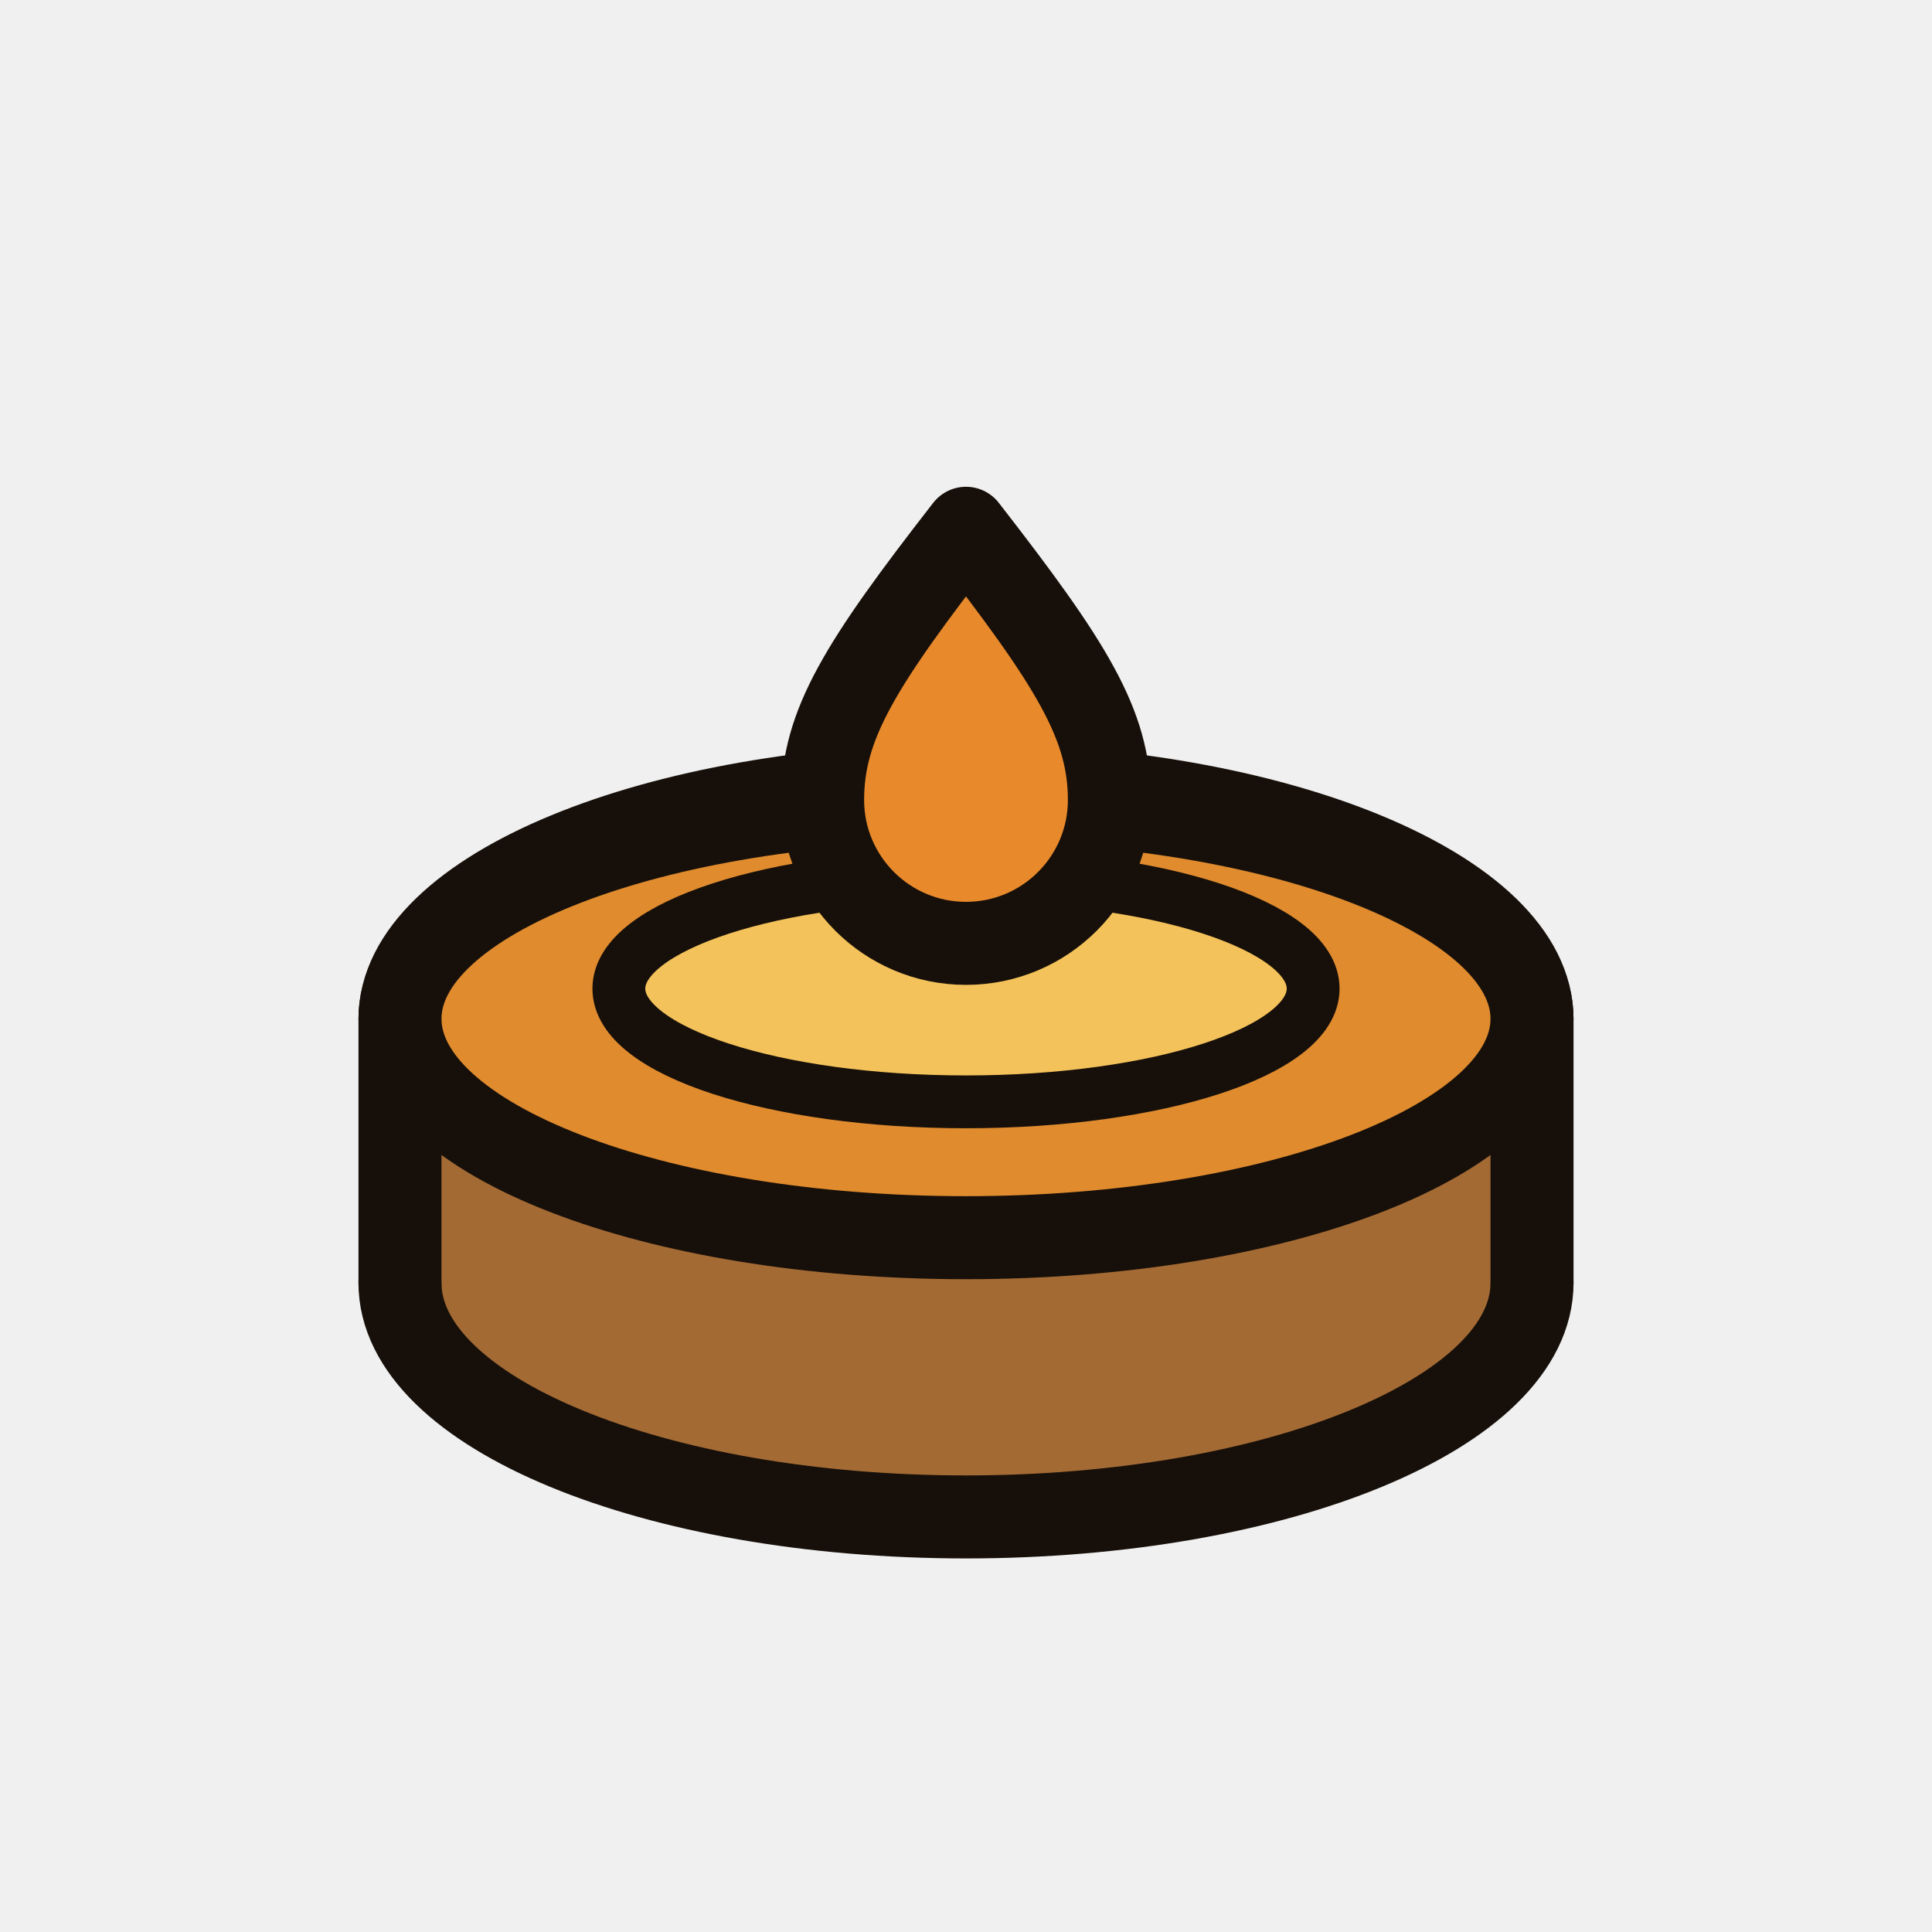
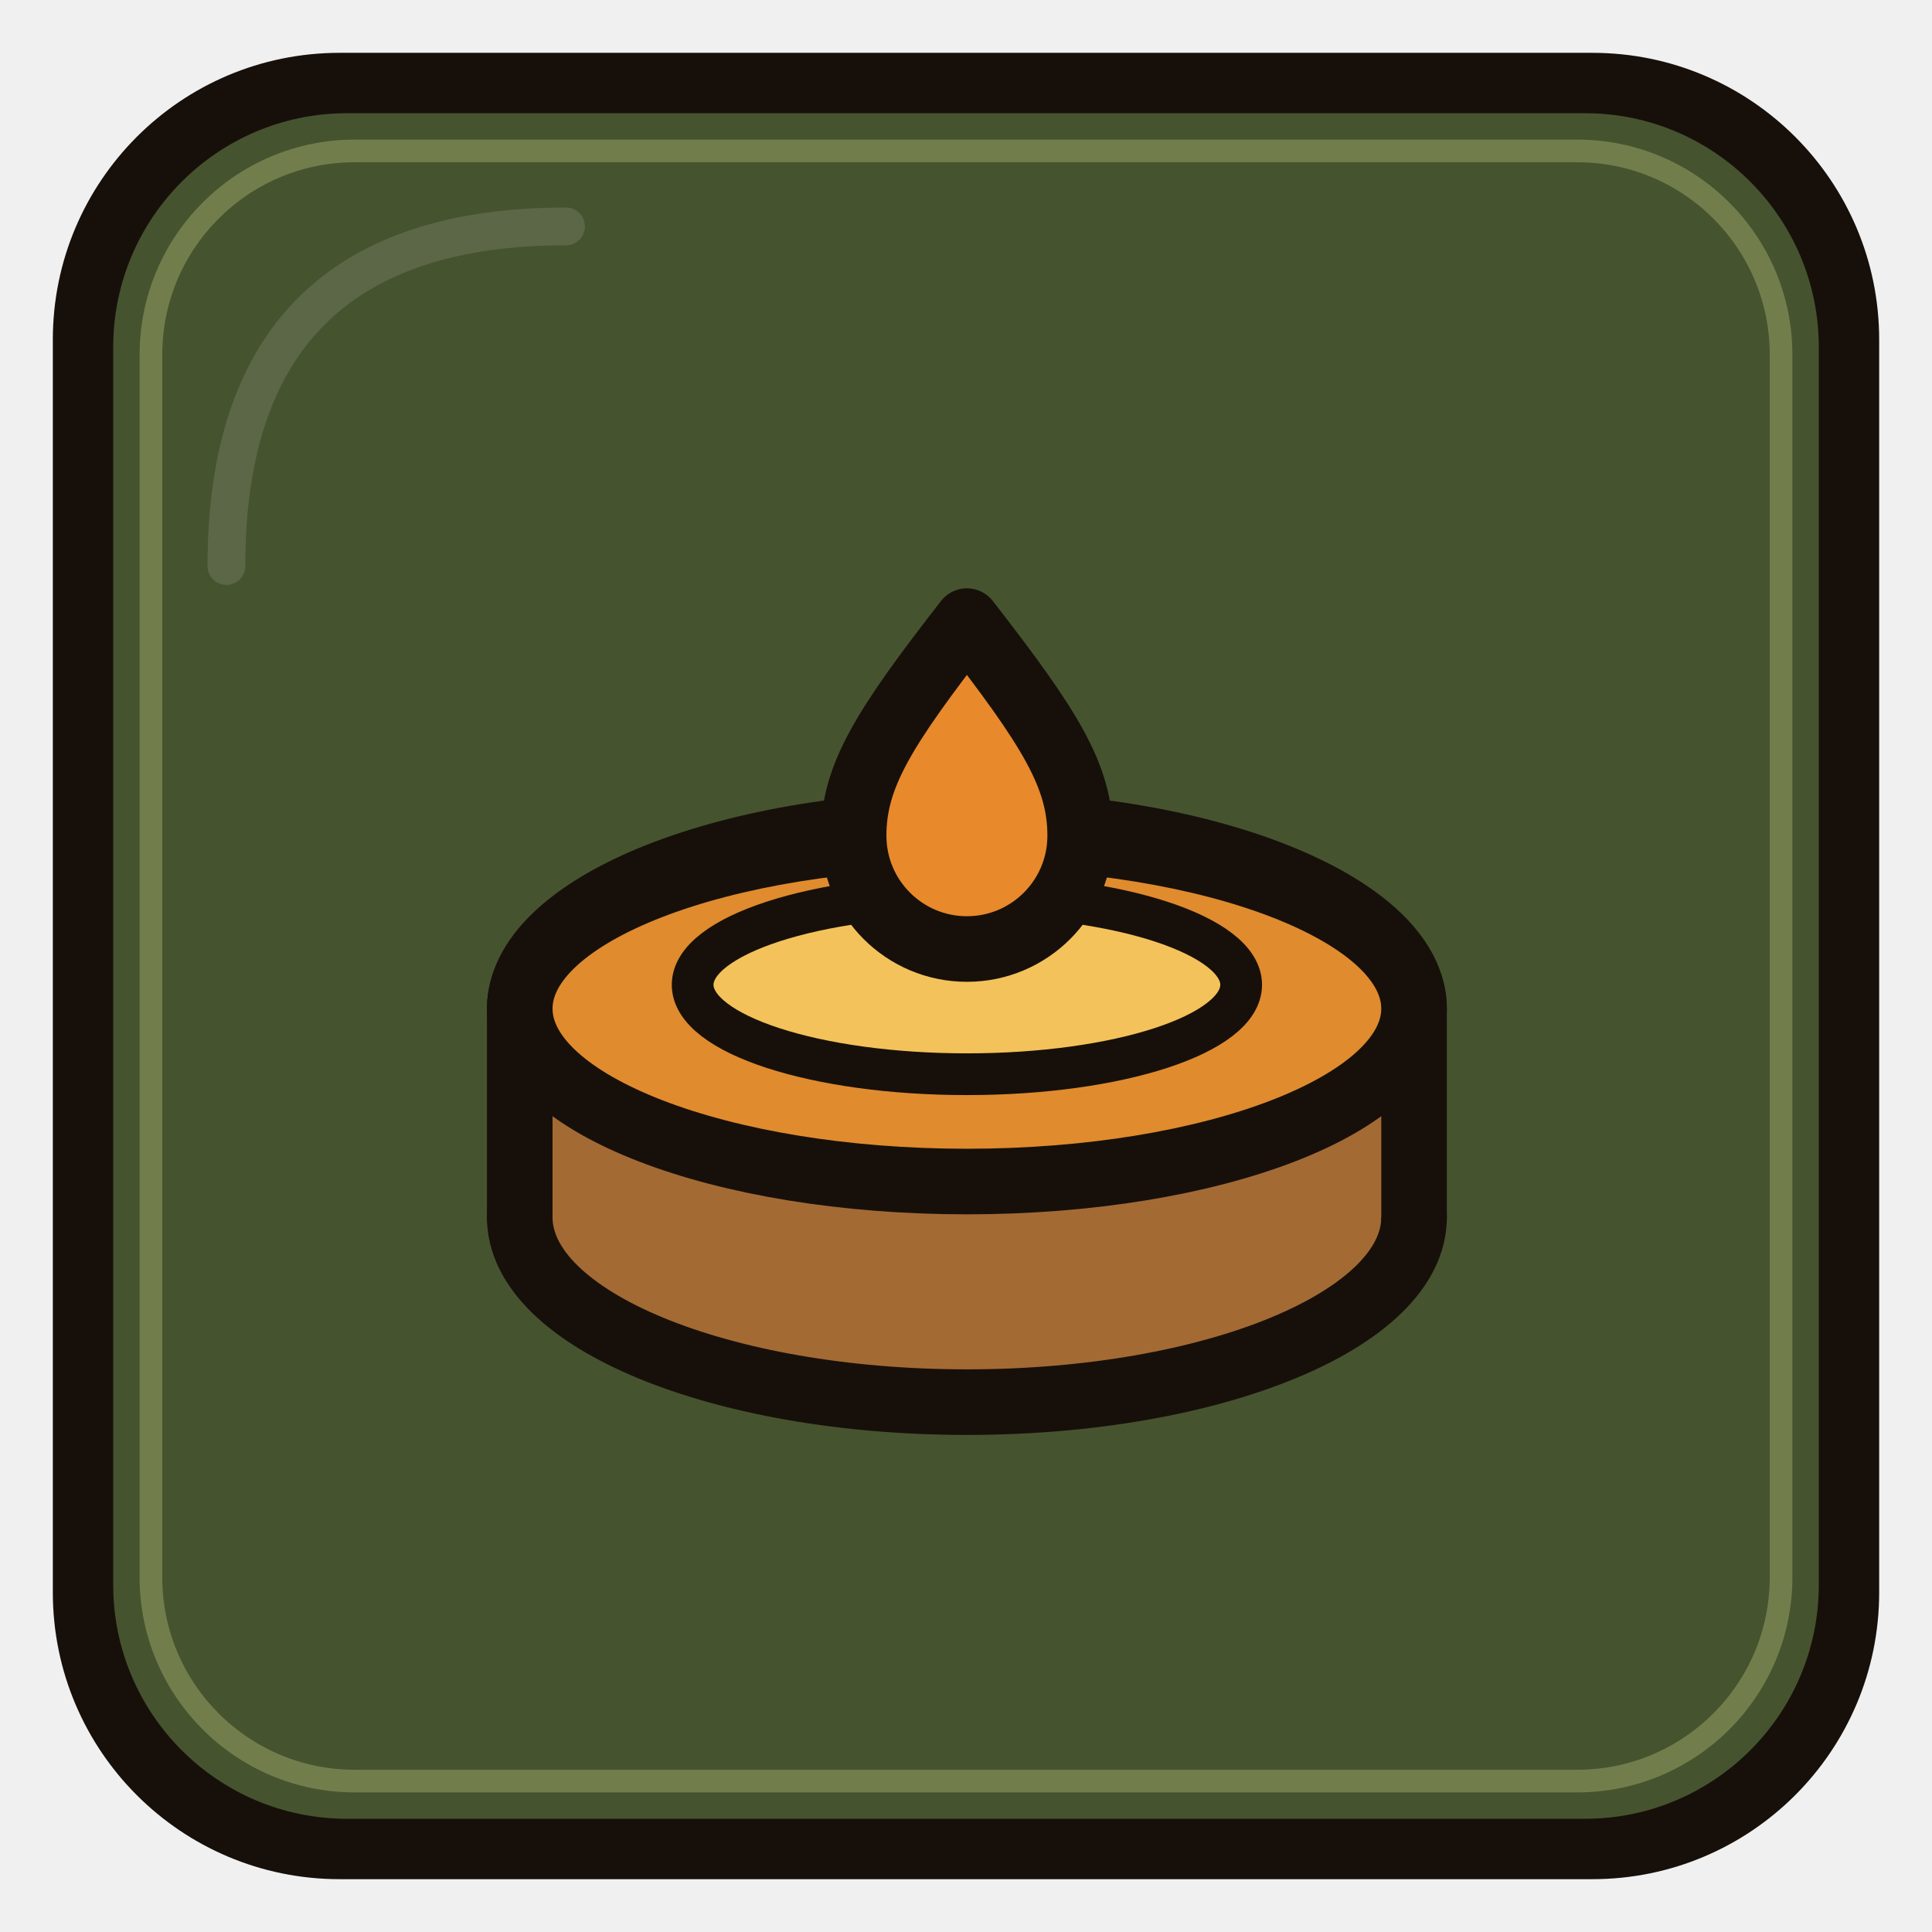
<svg xmlns="http://www.w3.org/2000/svg" viewBox="0 0 512 512">
-   <g stroke="#17100a" stroke-width="22" stroke-linejoin="round" stroke-linecap="round">
-     <ellipse cx="256" cy="340" rx="150" ry="62" fill="#a46a34" />
-     <path d="M106 340v-70c0-34 68-62 150-62s150 28 150 62v70" fill="#a46a34" />
-     <ellipse cx="256" cy="270" rx="150" ry="58" fill="#e08b2e" />
-     <ellipse cx="256" cy="262" rx="92" ry="30" fill="#f4c25a" stroke-width="14" />
-     <path d="M256 140c28 36 38 52 38 72a38 38 0 0 1-76 0c0-20 10-36 38-72z" fill="#e8892b" />
+   <rect x="14" y="14" width="484" height="484" rx="76" fill="#17100a" />
+   <rect x="30" y="30" width="452" height="452" rx="62" fill="#46532f" />
+   <rect x="40" y="40" width="432" height="432" rx="54" fill="none" stroke="#93a265" stroke-opacity="0.55" stroke-width="6" />
+   <path d="M60 150 Q60 60 150 60" fill="none" stroke="#fff" stroke-opacity="0.12" stroke-width="10" stroke-linecap="round" />
+   <g transform="translate(54 54) scale(0.79)">
+     <g stroke="#17100a" stroke-width="22" stroke-linejoin="round" stroke-linecap="round">
+       <ellipse cx="256" cy="340" rx="150" ry="62" fill="#a46a34" />
+       <path d="M106 340v-70c0-34 68-62 150-62s150 28 150 62v70" fill="#a46a34" />
+       <ellipse cx="256" cy="270" rx="150" ry="58" fill="#e08b2e" />
+       <ellipse cx="256" cy="262" rx="92" ry="30" fill="#f4c25a" stroke-width="14" />
+       <path d="M256 140c28 36 38 52 38 72a38 38 0 0 1-76 0c0-20 10-36 38-72z" fill="#e8892b" />
+     </g>
  </g>
</svg>
